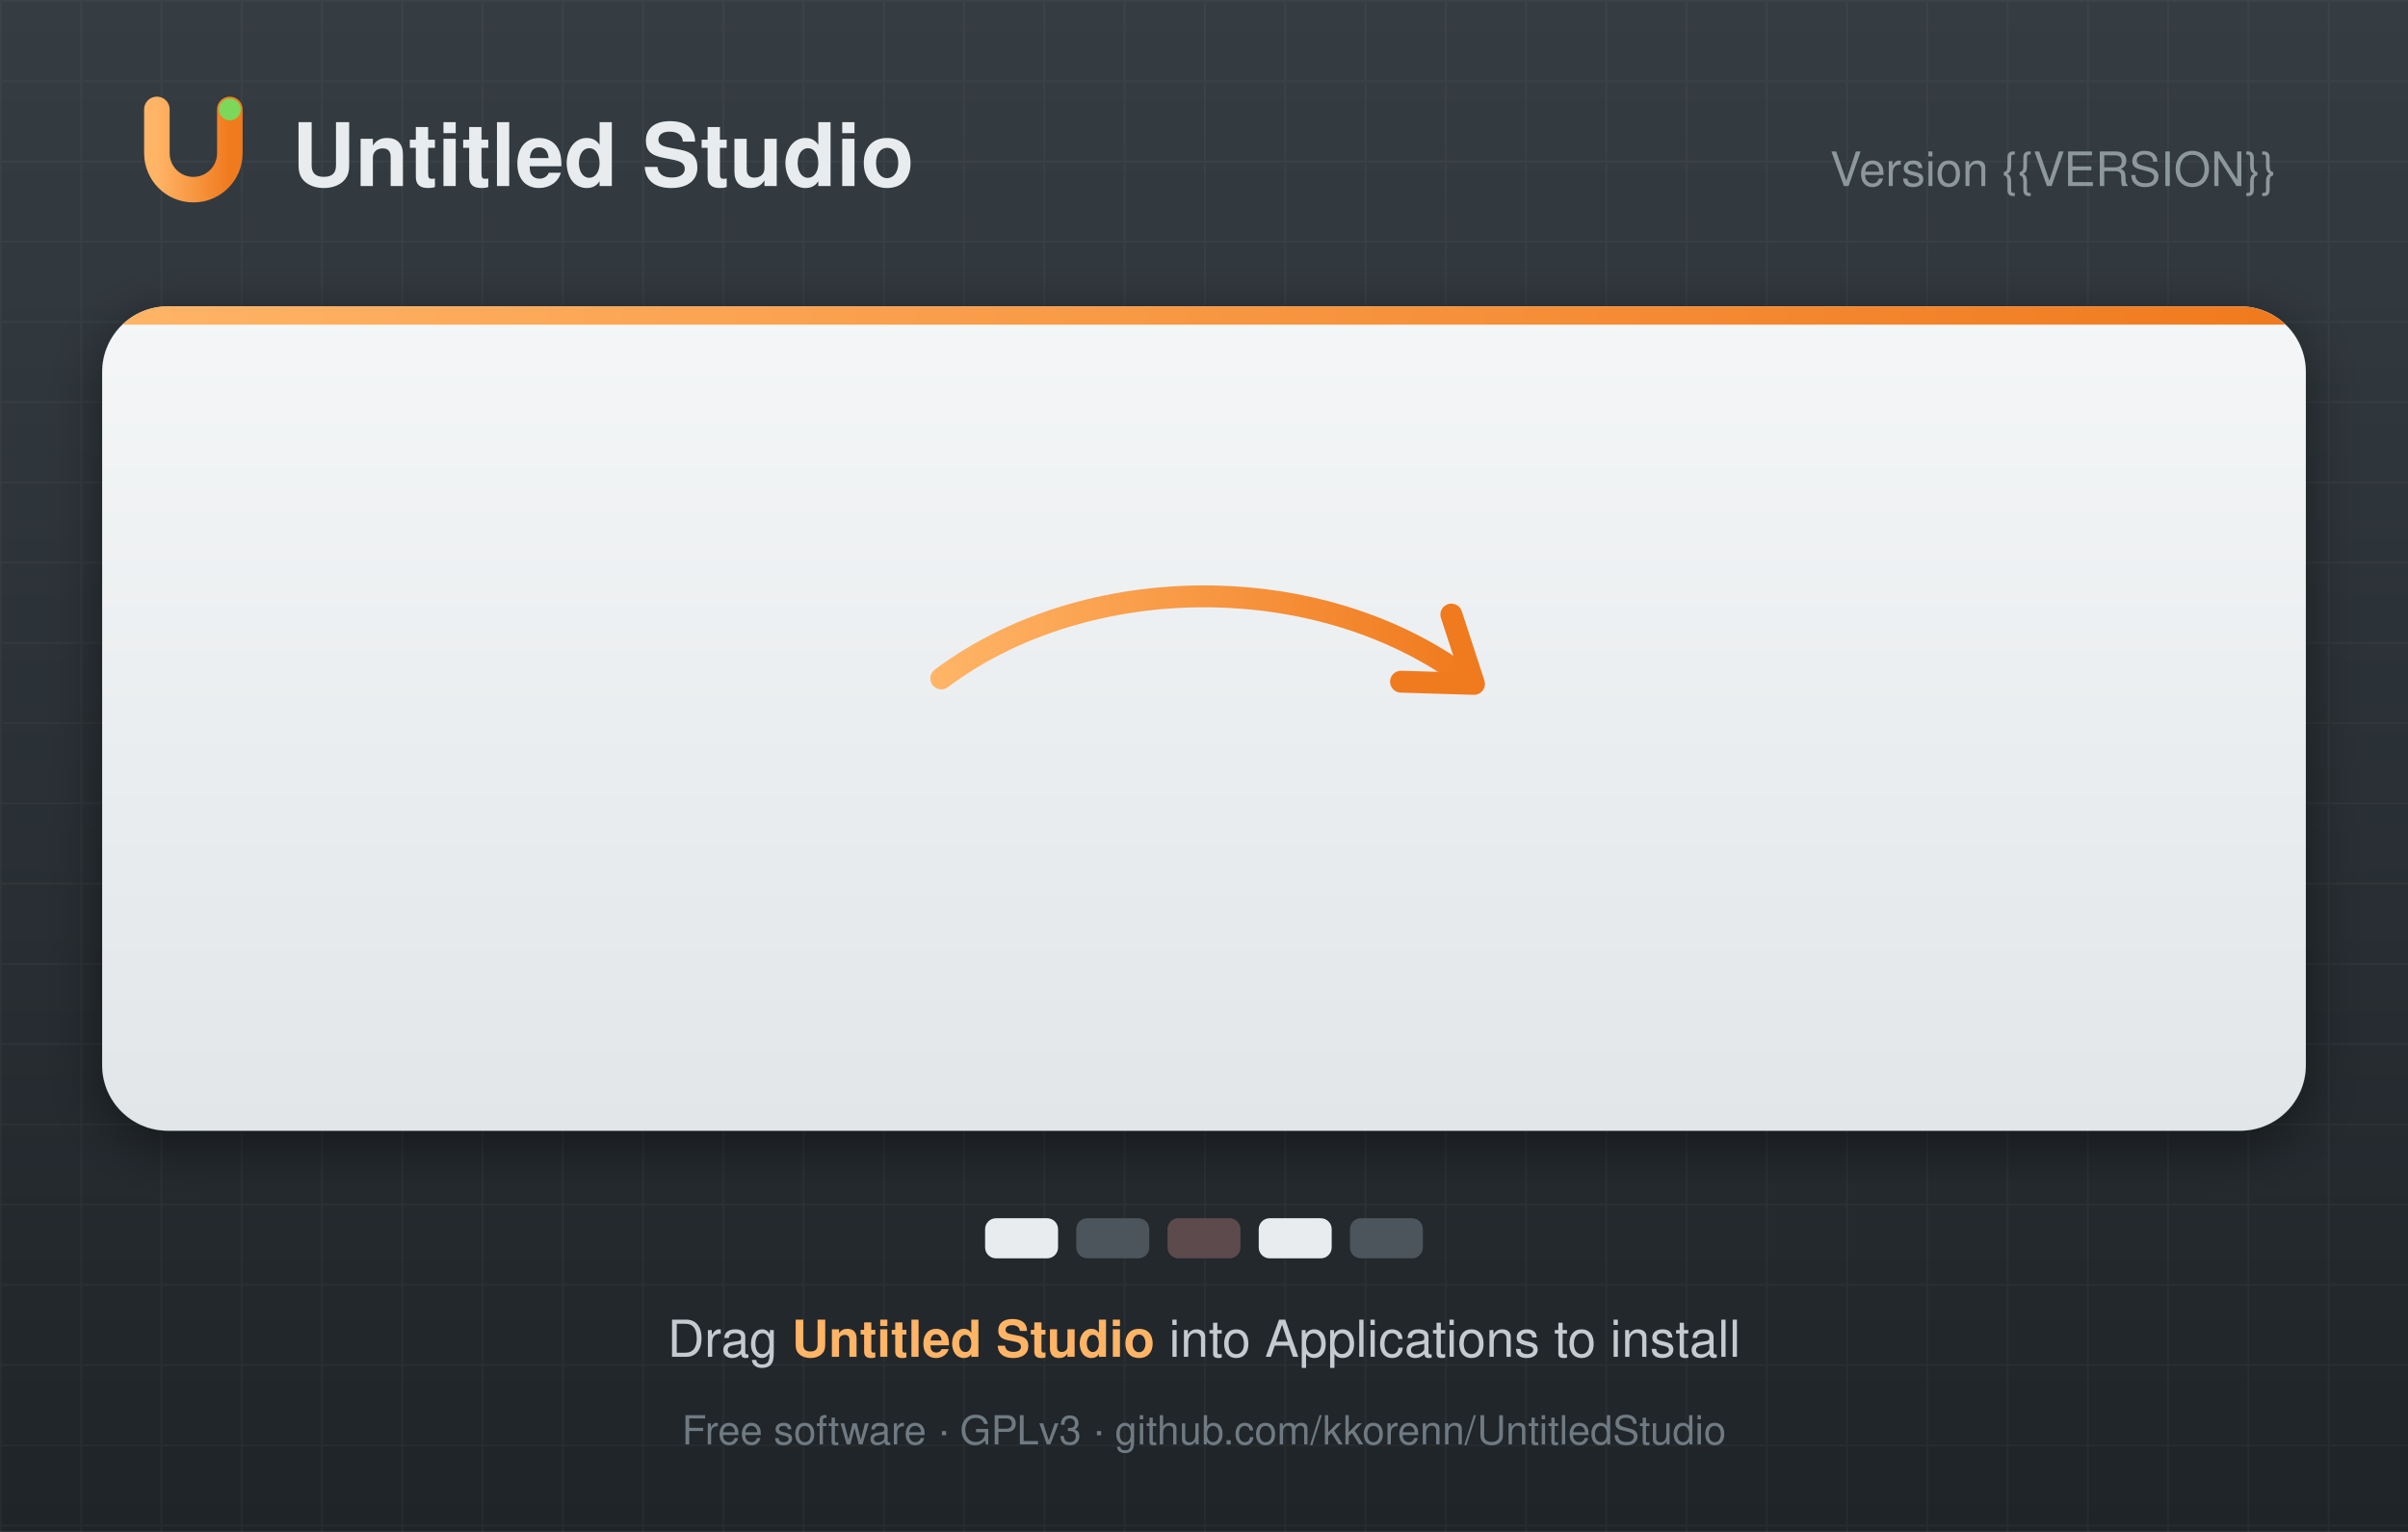
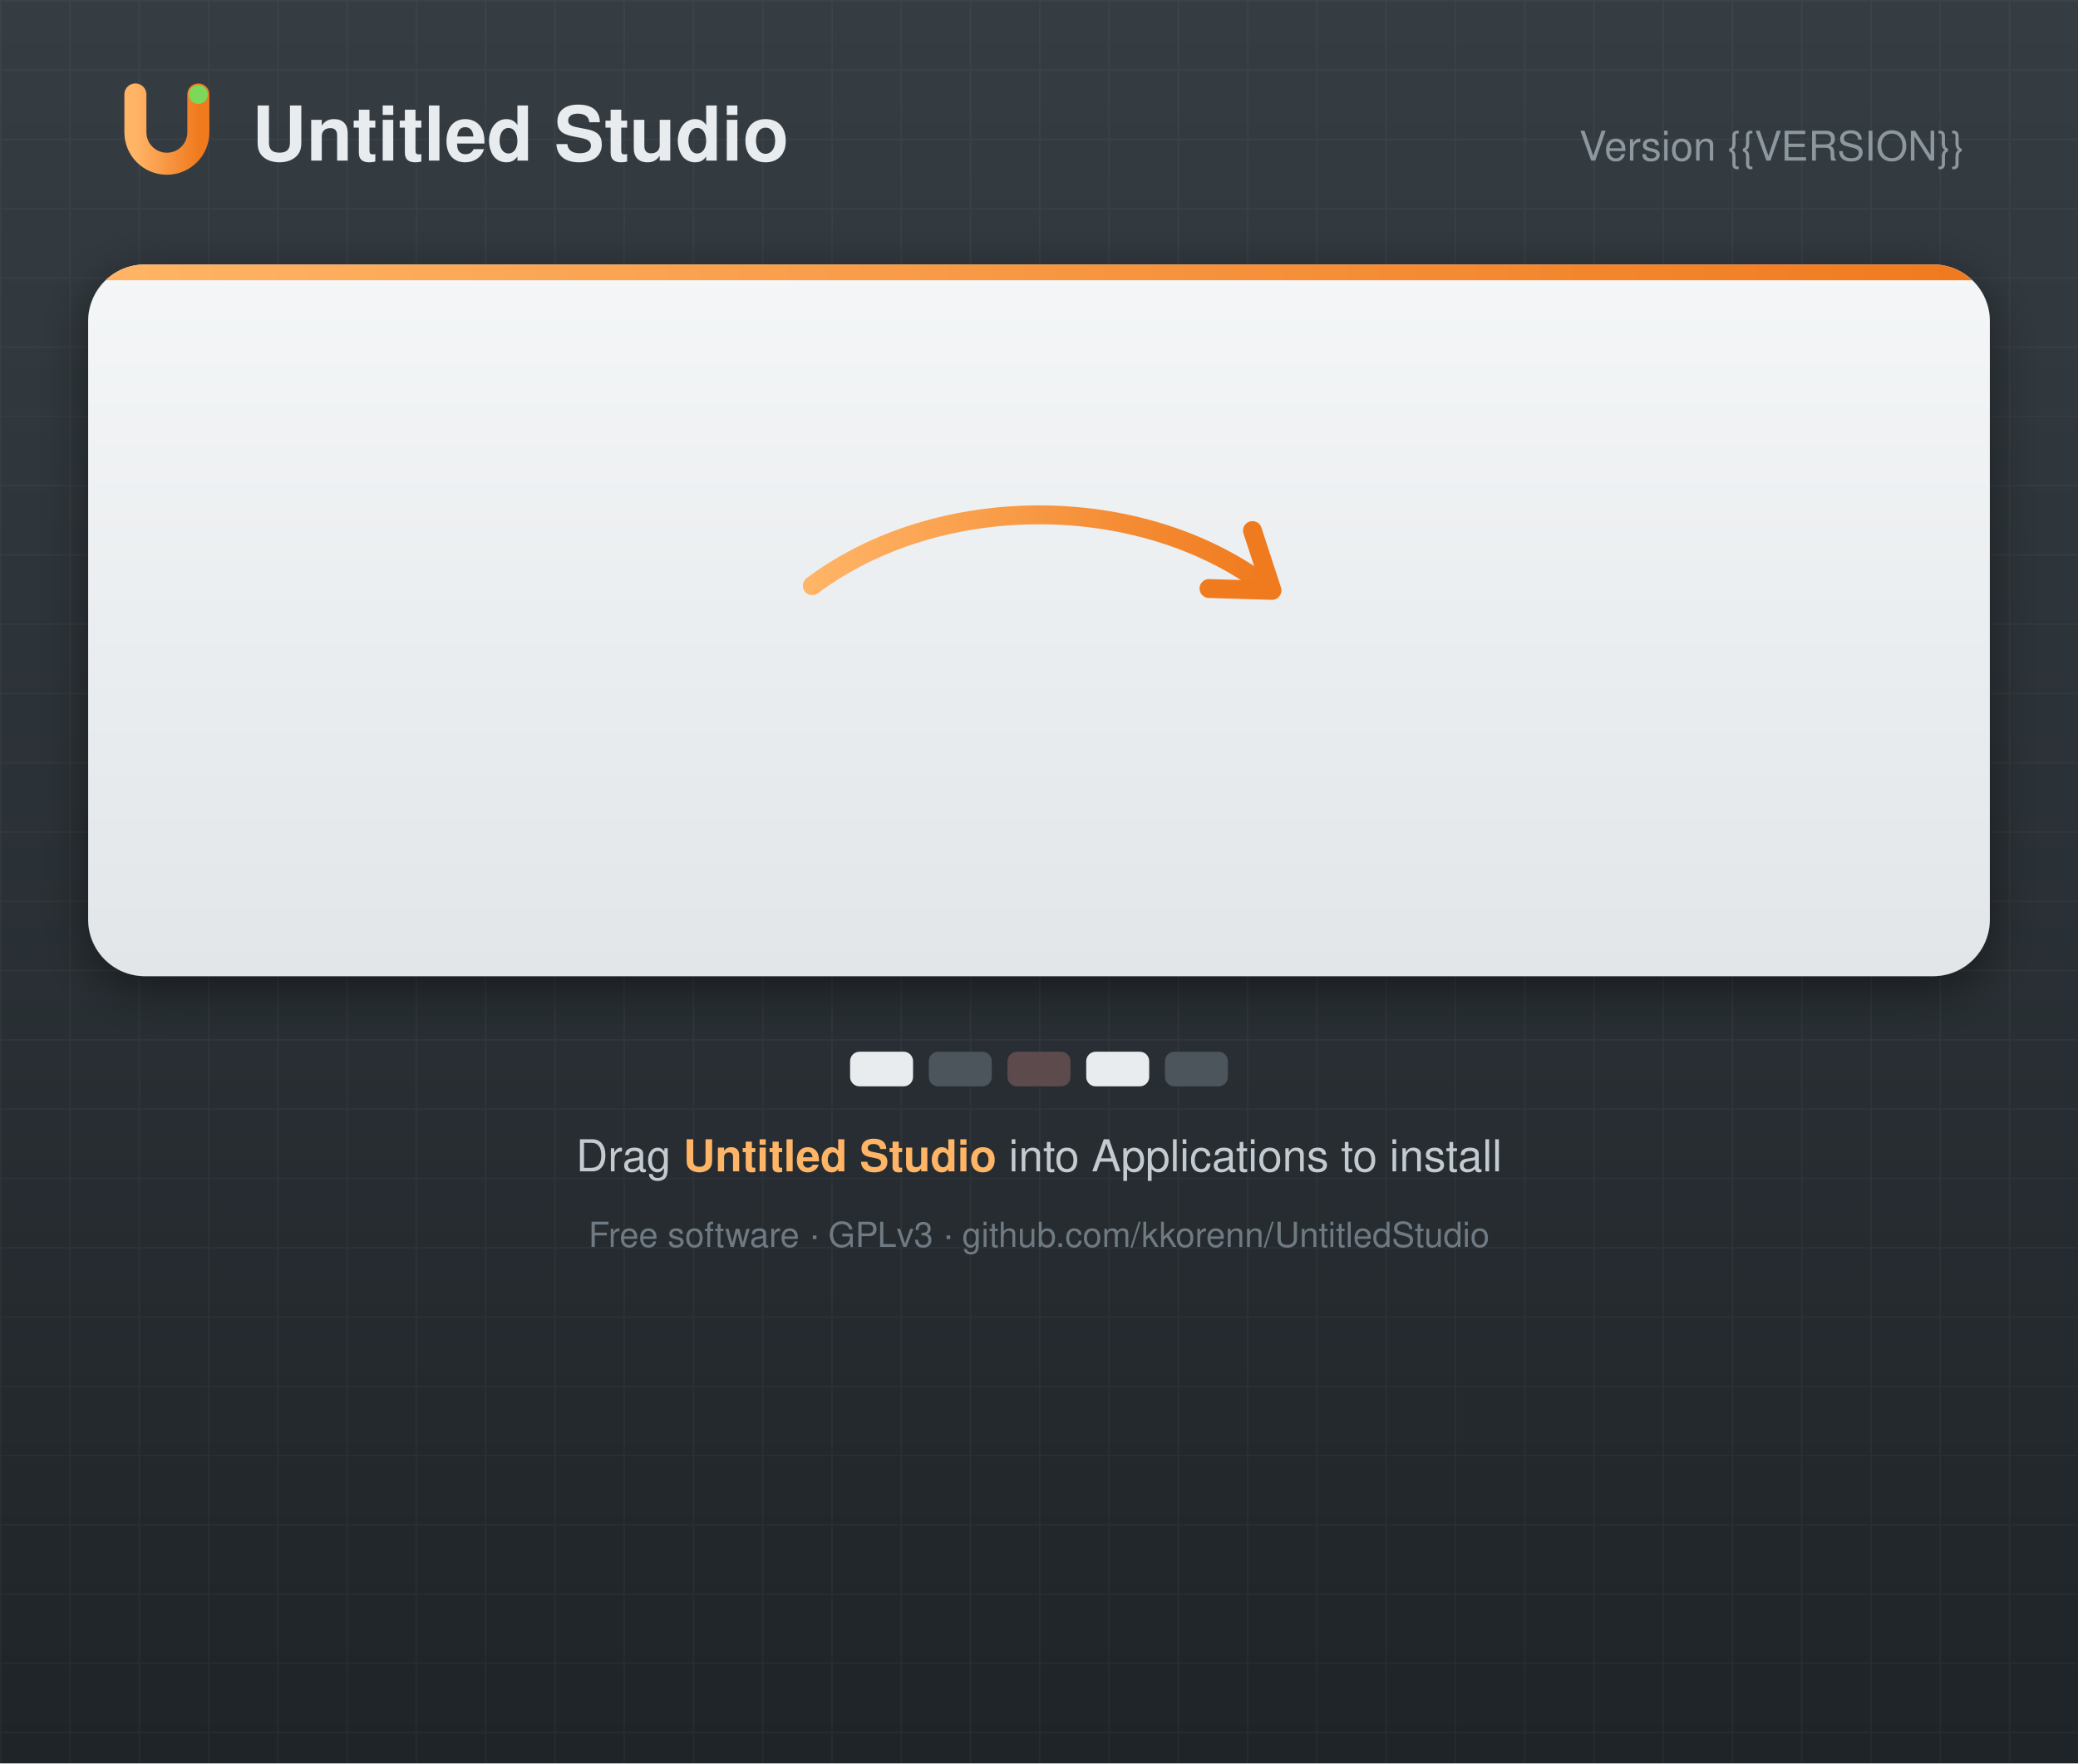
- <svg xmlns="http://www.w3.org/2000/svg" width="660" height="420" viewBox="0 0 660 420">
+ <svg xmlns="http://www.w3.org/2000/svg" width="660" height="560" viewBox="0 0 660 560">
  <defs>
    <linearGradient id="bg" x1="0" y1="0" x2="0" y2="1">
      <stop offset="0" stop-color="#353d43" />
      <stop offset="1" stop-color="#1f2428" />
    </linearGradient>
    <linearGradient id="card" x1="0" y1="0" x2="0" y2="1">
      <stop offset="0" stop-color="#f4f6f7" />
      <stop offset="1" stop-color="#e2e6e9" />
    </linearGradient>
    <linearGradient id="mark" x1="0" y1="0" x2="1" y2="0">
      <stop offset="0" stop-color="#ffb466" />
      <stop offset="1" stop-color="#f07a1e" />
    </linearGradient>
    <pattern id="grid" width="22" height="22" patternUnits="userSpaceOnUse">
      <path d="M 22 0 L 0 0 0 22" fill="none" stroke="#ffffff" stroke-opacity="0.035" stroke-width="1" />
    </pattern>
    <clipPath id="cardClip">
      <rect x="28" y="84" width="604" height="226" rx="18" />
    </clipPath>
    <filter id="shadow" x="-10%" y="-10%" width="120%" height="130%">
      <feDropShadow dx="0" dy="4" stdDeviation="8" flood-color="#000" flood-opacity="0.45" />
    </filter>
  </defs>
-   <rect width="660" height="420" fill="url(#bg)" />
-   <rect width="660" height="420" fill="url(#grid)" />
+   <rect width="660" height="560" fill="url(#bg)" />
+   <rect width="660" height="560" fill="url(#grid)" />
  <g transform="translate(36 26)">
    <path d="M 7 4 V 16 A 10 10 0 0 0 27 16 V 4" fill="none" stroke="url(#mark)" stroke-width="7" stroke-linecap="round" />
    <circle cx="27" cy="4" r="3" fill="#7cd85a" />
  </g>
  <text x="80" y="51" font-family="Helvetica Neue, Helvetica, sans-serif" font-size="24" font-weight="bold" fill="#e8ecef">Untitled Studio</text>
  <text x="624" y="51" text-anchor="end" font-family="Helvetica Neue, Helvetica, sans-serif" font-size="13" fill="#8d979e">Version {{VERSION}}</text>
  <rect x="28" y="84" width="604" height="226" rx="18" fill="url(#card)" filter="url(#shadow)" />
  <rect x="28" y="84" width="604" height="5" fill="url(#mark)" clip-path="url(#cardClip)" />
  <g fill="none" stroke="url(#mark)" stroke-width="6" stroke-linecap="round" stroke-linejoin="round">
    <path d="M 258 186 C 298 156, 362 156, 402 186" />
    <path d="M 397.8 168.5 L 404 187.5 L 384 186.9" stroke="#f07a1e" />
  </g>
  <g transform="translate(270 334)">
    <rect x="0" y="0" width="20" height="11" rx="3" fill="#e8ecef" />
    <rect x="25" y="0" width="20" height="11" rx="3" fill="#4c555c" />
    <rect x="50" y="0" width="20" height="11" rx="3" fill="#5c4a4d" />
    <rect x="75" y="0" width="20" height="11" rx="3" fill="#e8ecef" />
    <rect x="100" y="0" width="20" height="11" rx="3" fill="#4c555c" />
  </g>
  <text x="330" y="372" text-anchor="middle" font-family="Helvetica Neue, Helvetica, sans-serif" font-size="14" fill="#c4cbd0">Drag <tspan fill="#ffb466" font-weight="bold">Untitled Studio</tspan> into Applications to install</text>
  <text x="330" y="396" text-anchor="middle" font-family="Helvetica Neue, Helvetica, sans-serif" font-size="11" fill="#6f7a82">Free software · GPLv3 · github.com/kkorenn/UntitledStudio</text>
</svg>
